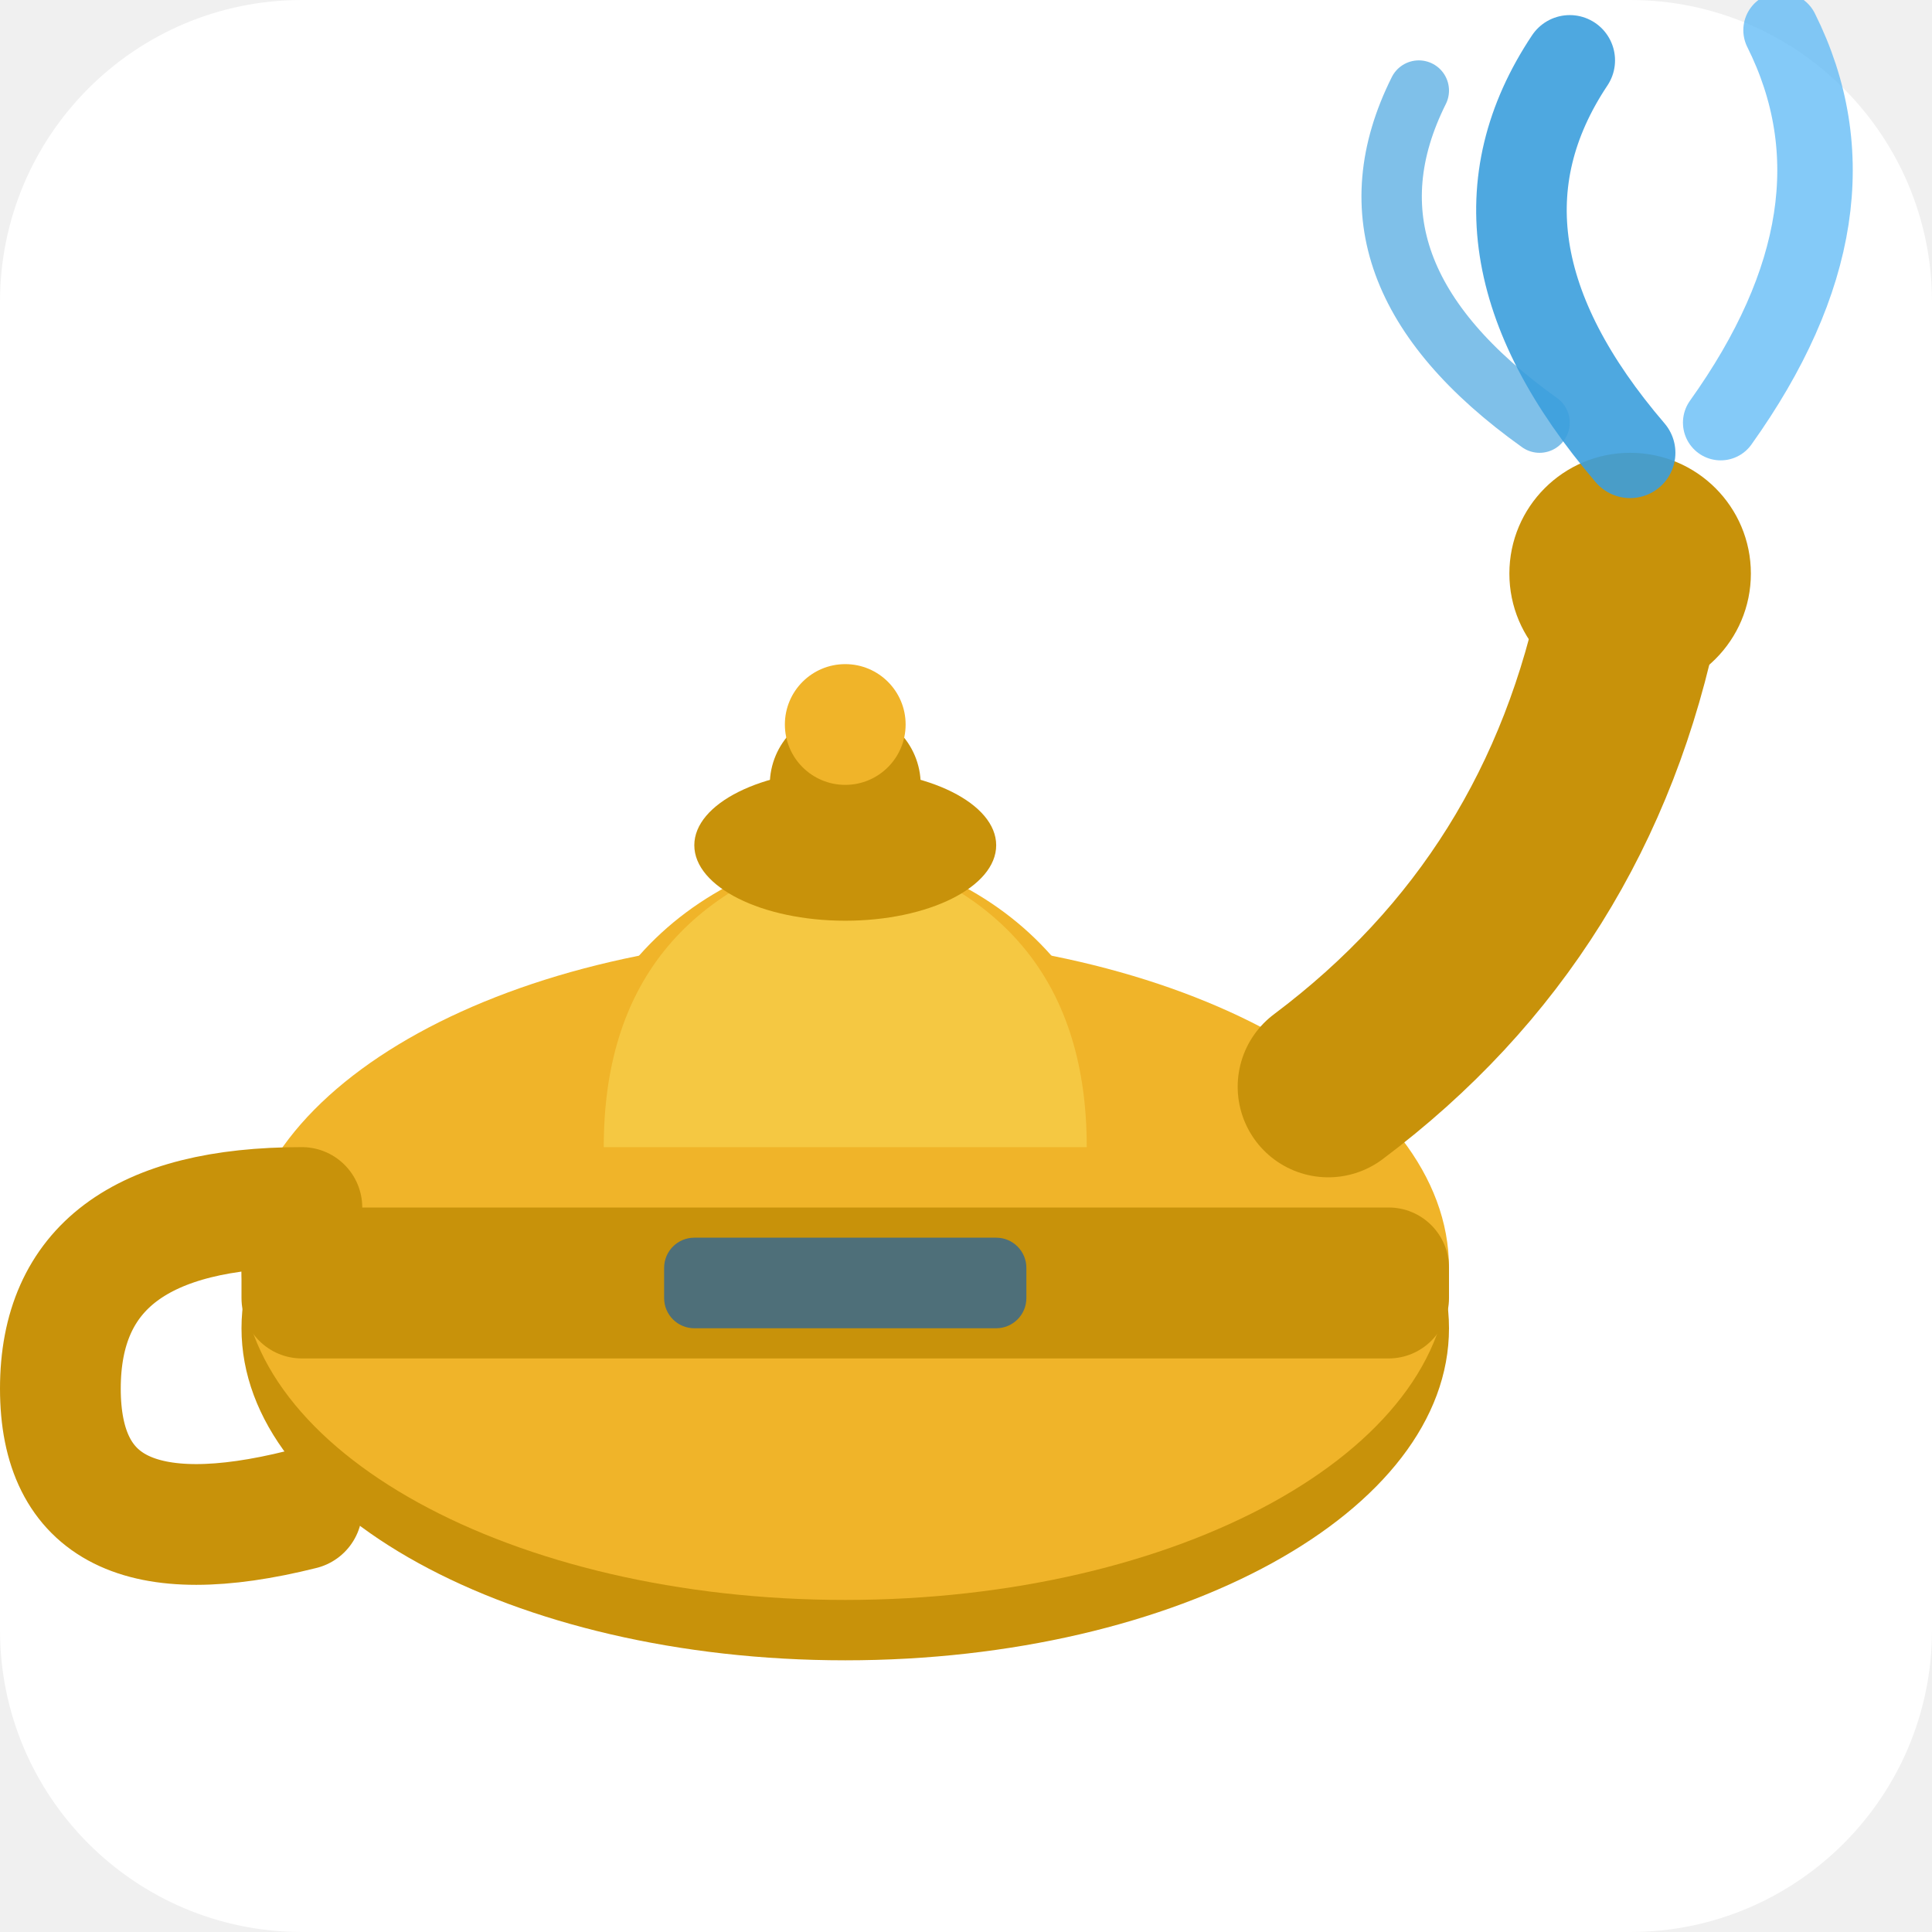
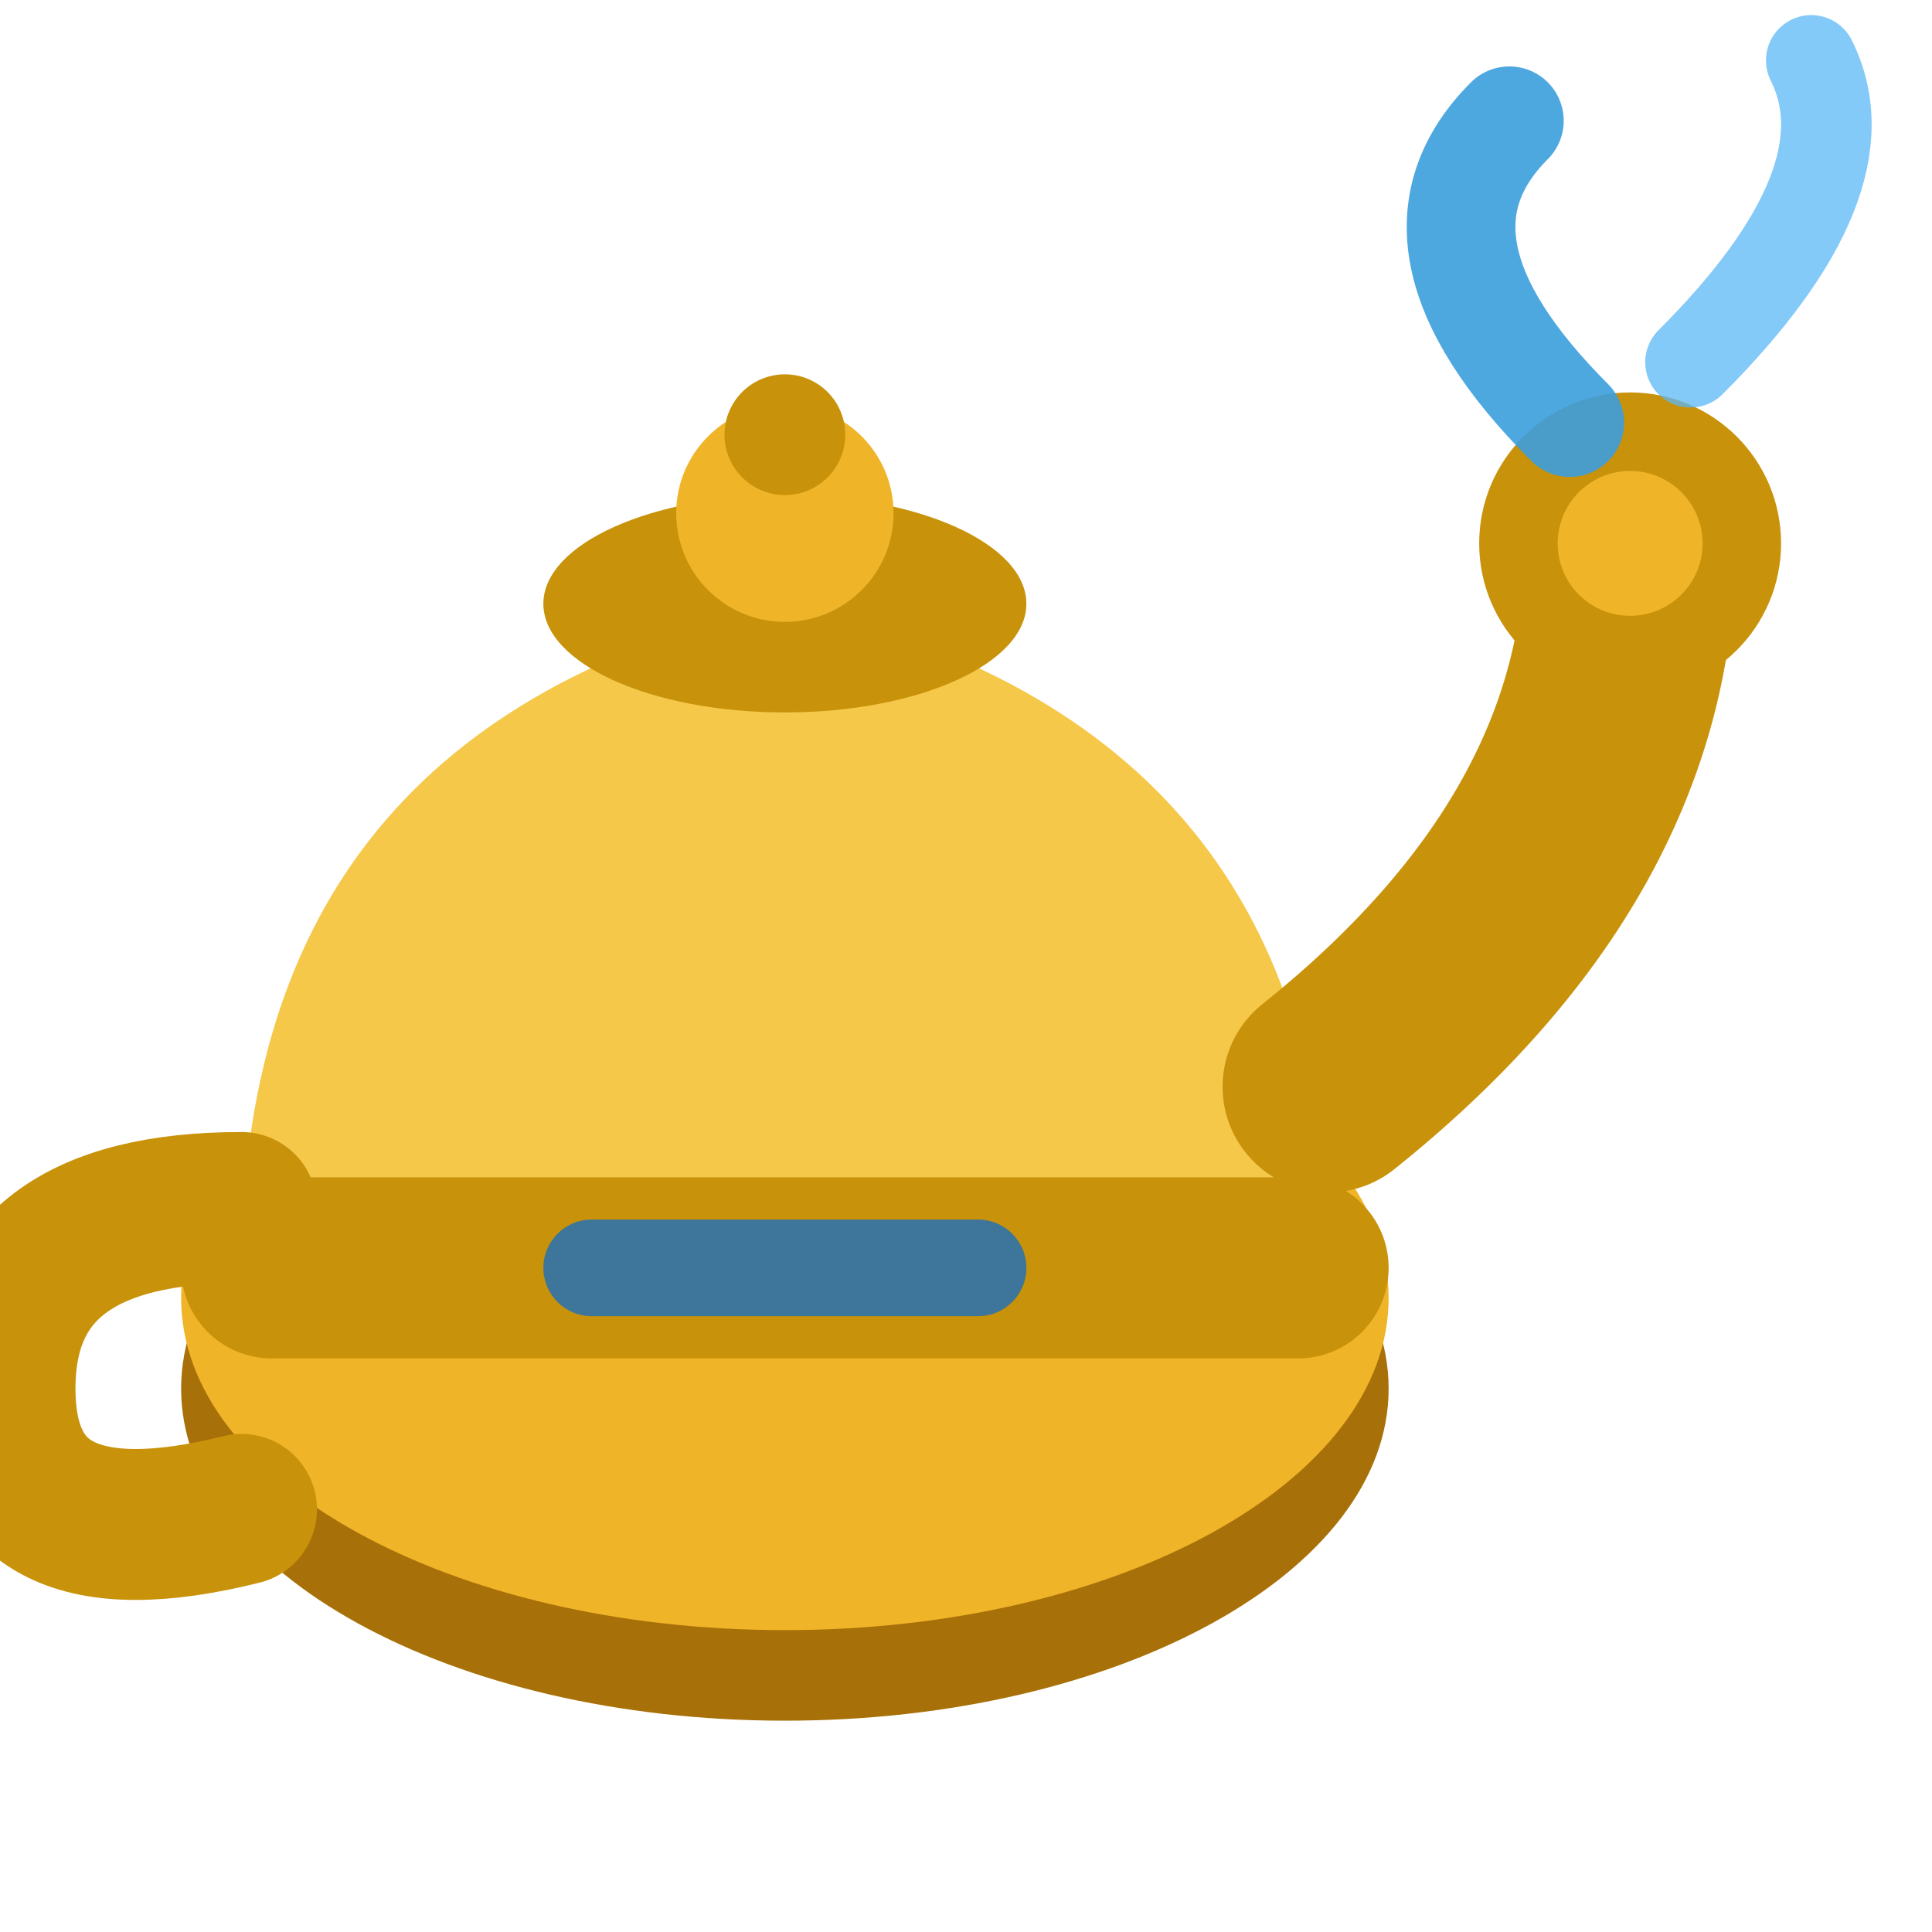
- <svg xmlns="http://www.w3.org/2000/svg" width="64" height="64" viewBox="0 0 64 64" fill="none">
-   <rect width="64" height="64" rx="10" fill="white" />
-   <ellipse cx="28" cy="44" rx="20" ry="11" fill="#C8920A" />
-   <ellipse cx="28" cy="42" rx="20" ry="11" fill="#F0B429" />
-   <path d="M 18 42 Q 18 30 28 28 Q 38 30 38 42 Z" fill="#F0B429" />
-   <path d="M 20 38 Q 20 30 28 28 Q 36 30 36 38 Z" fill="#F5C842" />
-   <rect x="8" y="40" width="40" height="5" rx="2" fill="#C8920A" />
-   <rect x="22" y="41" width="12" height="3" rx="1" fill="#1a5fa8" opacity="0.7" />
-   <ellipse cx="28" cy="28" rx="5" ry="2.5" fill="#C8920A" />
-   <ellipse cx="28" cy="26" rx="2.5" ry="2.5" fill="#C8920A" />
-   <circle cx="28" cy="24" r="2" fill="#F0B429" />
-   <path d="M 10 40 Q 2 40 2 46 Q 2 52 10 50" stroke="#C8920A" stroke-width="4" fill="none" stroke-linecap="round" />
-   <path d="M 44 36 Q 52 30 54 20" stroke="#C8920A" stroke-width="6" fill="none" stroke-linecap="round" />
-   <circle cx="54" cy="19" r="4" fill="#C8920A" />
-   <path d="M 54 15 Q 48 8 52 2" stroke="#3b9edd" stroke-width="3" fill="none" stroke-linecap="round" opacity="0.9" />
-   <path d="M 57 14 Q 62 7 59 1" stroke="#5bb8f5" stroke-width="2.5" fill="none" stroke-linecap="round" opacity="0.75" />
-   <path d="M 51 14 Q 44 9 47 3" stroke="#3b9edd" stroke-width="2" fill="none" stroke-linecap="round" opacity="0.65" />
+ <svg xmlns="http://www.w3.org/2000/svg" viewBox="0 0 32 32" width="32" height="32">
+   <rect width="32" height="32" fill="white" />
+   <ellipse cx="13" cy="23" rx="10" ry="5.5" fill="#A87008" />
+   <ellipse cx="13" cy="21.5" rx="10" ry="5.5" fill="#F0B429" />
+   <path d="M4 21 Q4 12 13 10 Q22 12 22 21Z" fill="#F5C84A" />
+   <rect x="3" y="19.5" width="20" height="3" rx="1.5" fill="#C8920A" />
+   <rect x="9" y="20.2" width="8" height="1.6" rx="0.8" fill="#1a6fbe" opacity="0.8" />
+   <ellipse cx="13" cy="10" rx="4" ry="1.8" fill="#C8920A" />
+   <circle cx="13" cy="8.5" r="1.8" fill="#F0B429" />
+   <circle cx="13" cy="7.2" r="1" fill="#C8920A" />
+   <path d="M4 20 Q0 20 0 23 Q0 26 4 25" stroke="#C8920A" stroke-width="2.5" fill="none" stroke-linecap="round" />
+   <path d="M22 18 Q27 14 27 9" stroke="#C8920A" stroke-width="3.5" fill="none" stroke-linecap="round" />
+   <circle cx="27" cy="9" r="2.5" fill="#C8920A" />
+   <circle cx="27" cy="9" r="1.2" fill="#F0B429" />
+   <path d="M26 7 Q23 4 25 2" stroke="#3b9edd" stroke-width="1.8" fill="none" stroke-linecap="round" opacity="0.9" />
+   <path d="M28 6 Q31 3 30 1" stroke="#5bb8f5" stroke-width="1.5" fill="none" stroke-linecap="round" opacity="0.75" />
</svg>
